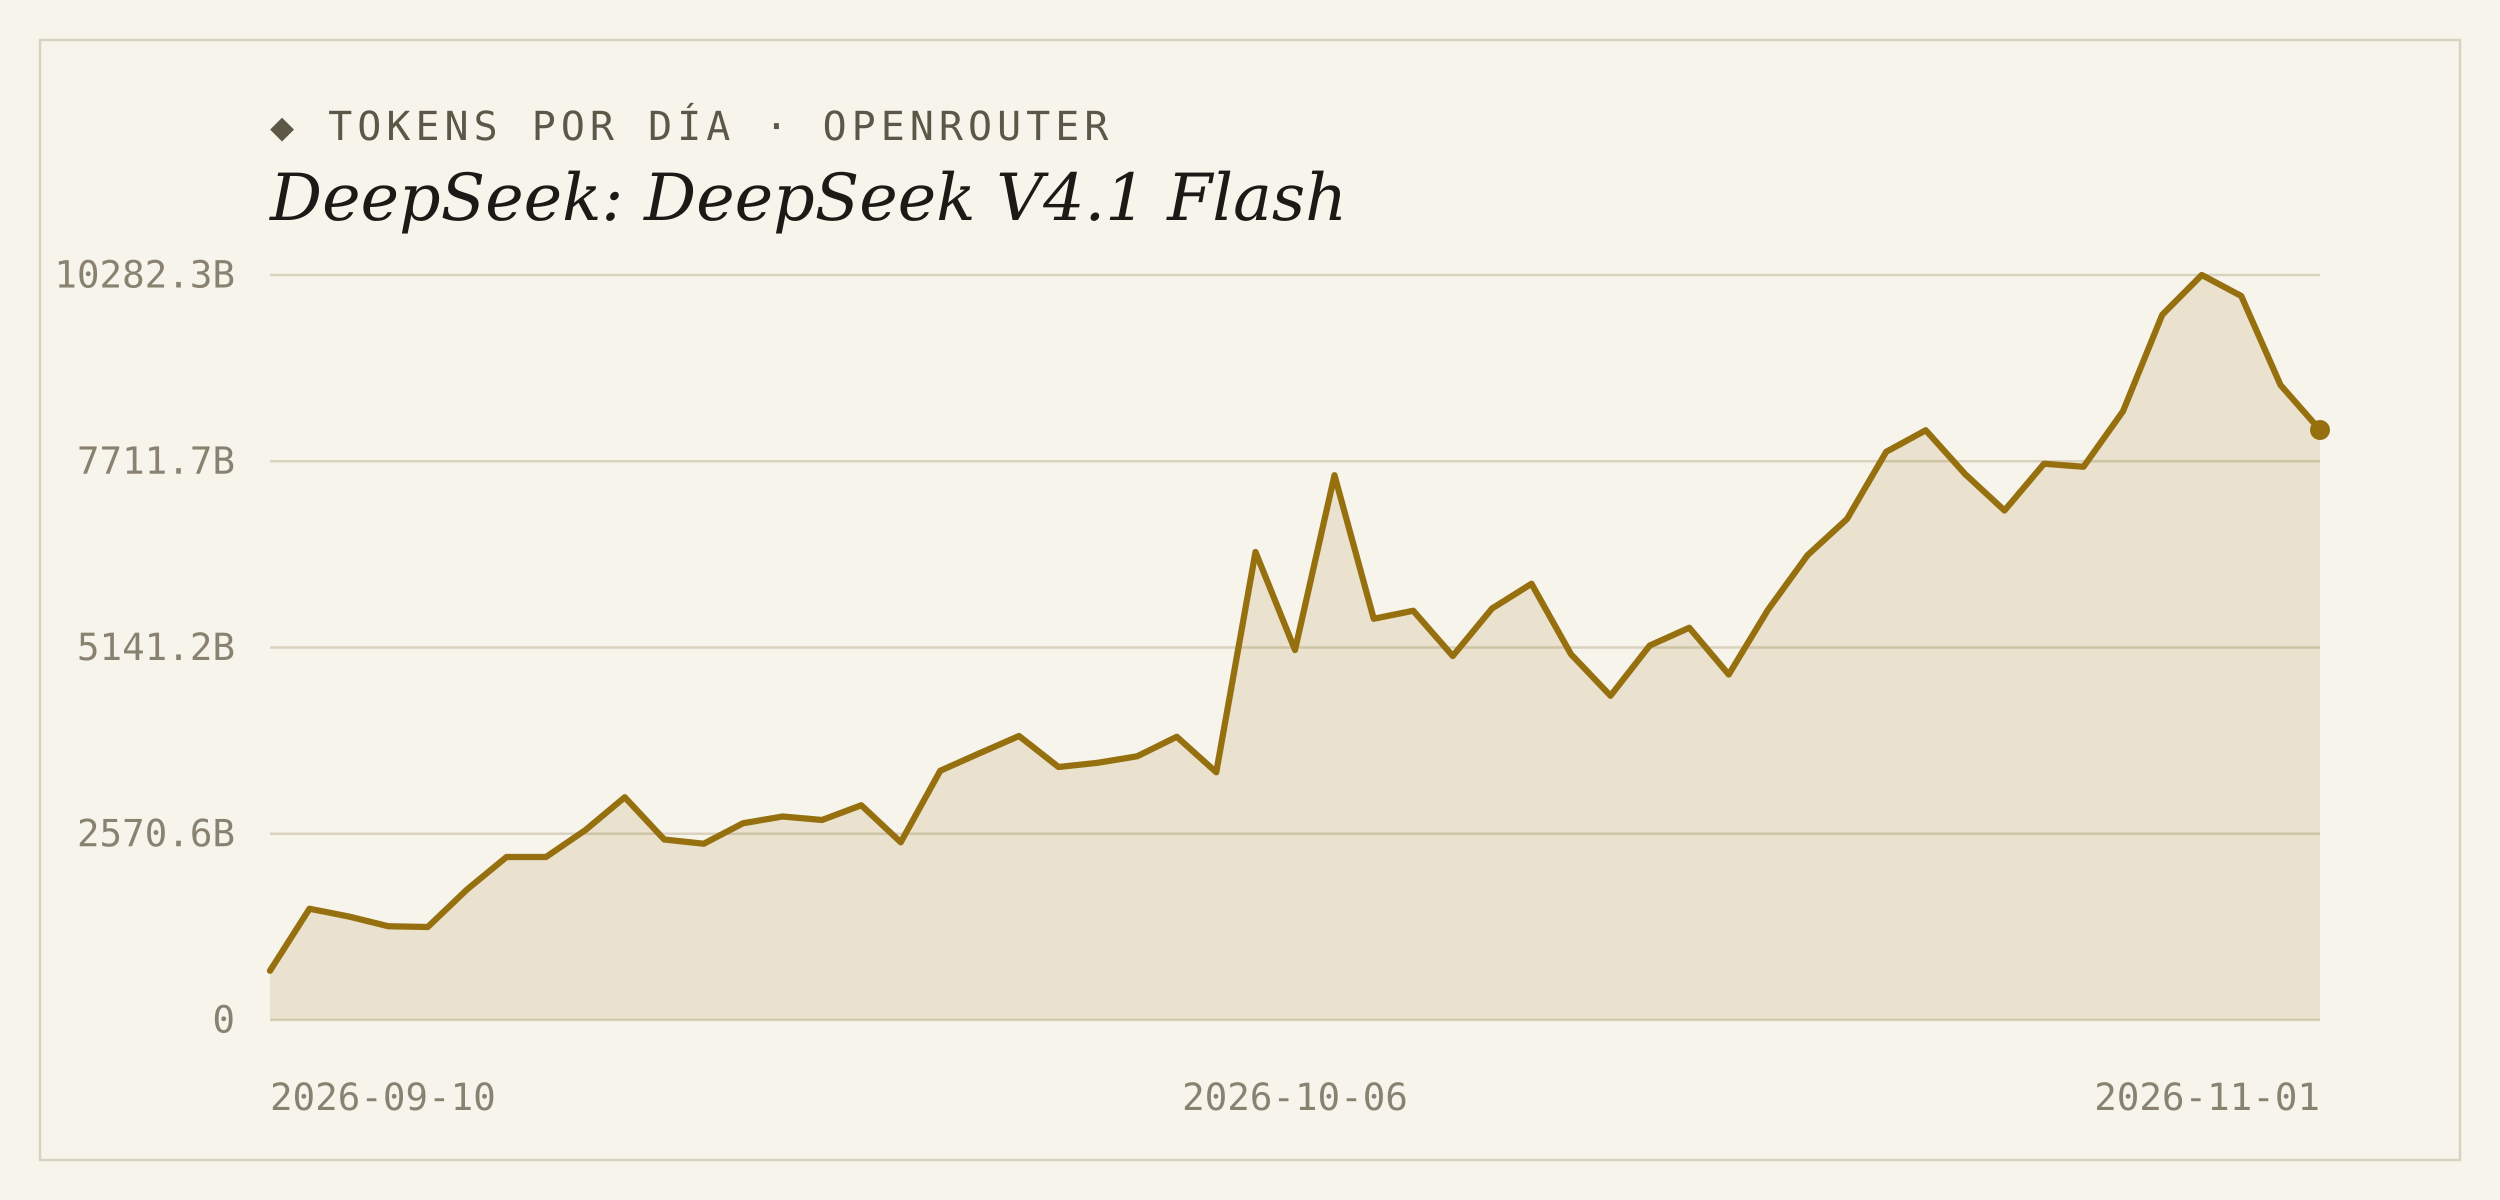
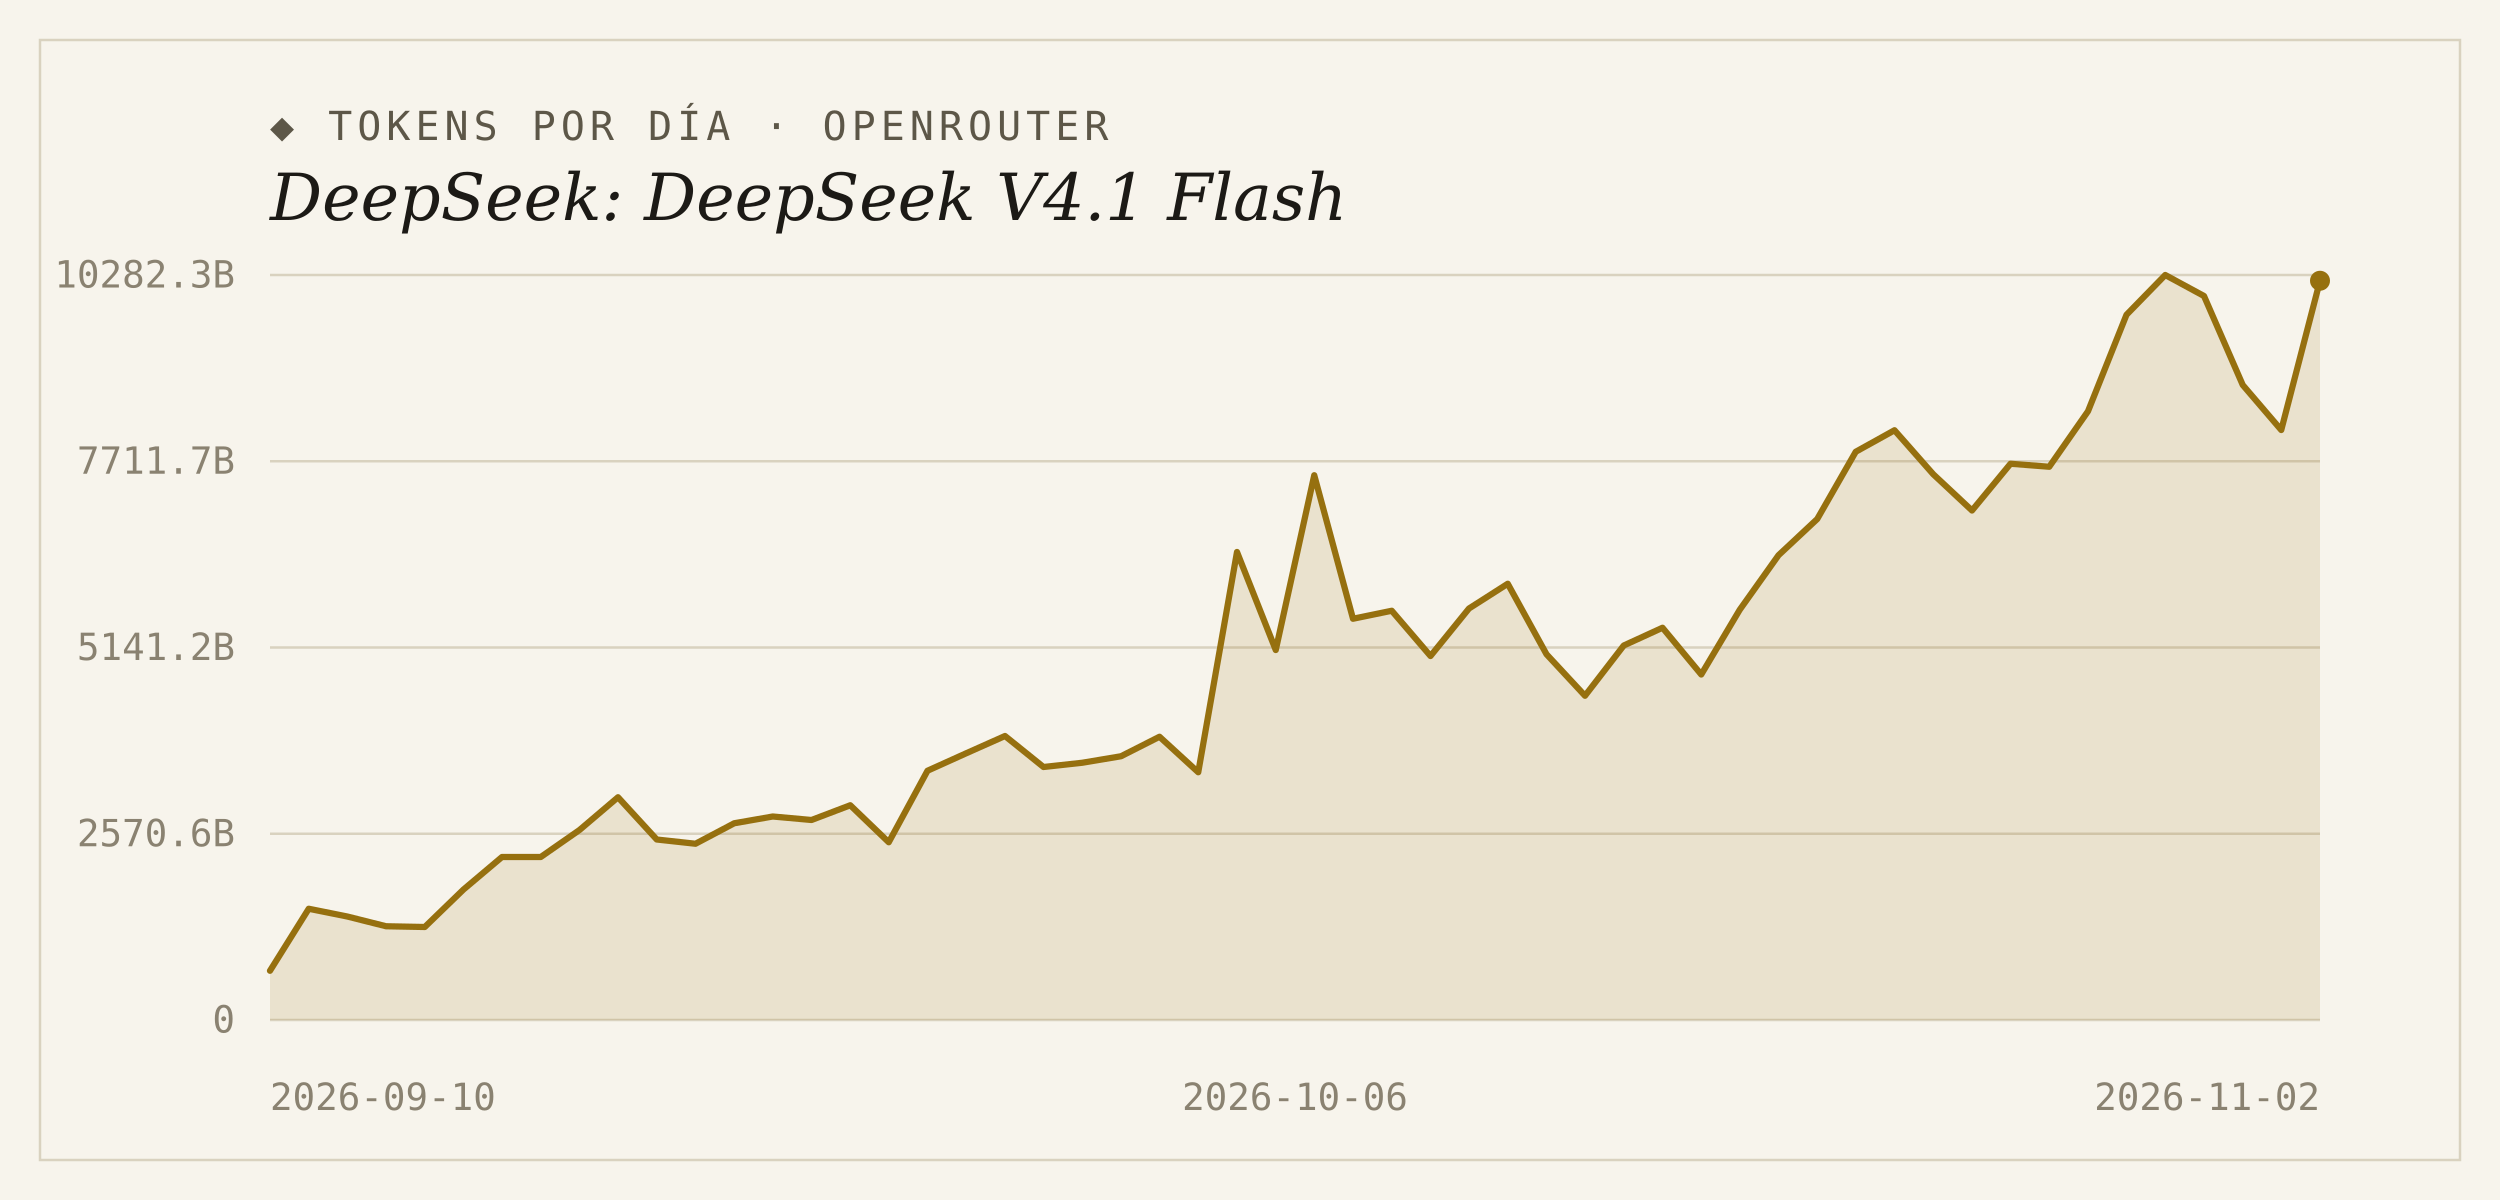
<svg xmlns="http://www.w3.org/2000/svg" width="1000" height="480" viewBox="0 0 1000 480">
  <rect width="1000" height="480" fill="#f7f4ec" />
  <rect x="16" y="16" width="968" height="448" fill="none" stroke="#d9d2bf" stroke-width="1" />
  <text x="108" y="56" font-family="'DejaVu Sans Mono', Consolas, monospace" font-size="16" letter-spacing="2" fill="#5d5748">◆ TOKENS POR DÍA · OPENROUTER</text>
  <text x="108" y="88" font-family="Georgia, 'DejaVu Serif', serif" font-size="26" font-style="italic" fill="#1c1a16">DeepSeek: DeepSeek V4.1 Flash</text>
  <line x1="108" y1="408.0" x2="928" y2="408.0" stroke="#d9d2bf" stroke-width="1" />
  <text x="94" y="413" text-anchor="end" font-family="'DejaVu Sans Mono', Consolas, monospace" font-size="15" fill="#8a8271">0</text>
  <line x1="108" y1="333.5" x2="928" y2="333.5" stroke="#d9d2bf" stroke-width="1" />
  <text x="94" y="338.5" text-anchor="end" font-family="'DejaVu Sans Mono', Consolas, monospace" font-size="15" fill="#8a8271">2570.6B</text>
  <line x1="108" y1="259.0" x2="928" y2="259.0" stroke="#d9d2bf" stroke-width="1" />
  <text x="94" y="264" text-anchor="end" font-family="'DejaVu Sans Mono', Consolas, monospace" font-size="15" fill="#8a8271">5141.2B</text>
  <line x1="108" y1="184.5" x2="928" y2="184.5" stroke="#d9d2bf" stroke-width="1" />
  <text x="94" y="189.5" text-anchor="end" font-family="'DejaVu Sans Mono', Consolas, monospace" font-size="15" fill="#8a8271">7711.7B</text>
  <line x1="108" y1="110.0" x2="928" y2="110.0" stroke="#d9d2bf" stroke-width="1" />
  <text x="94" y="115" text-anchor="end" font-family="'DejaVu Sans Mono', Consolas, monospace" font-size="15" fill="#8a8271">10282.3B</text>
-   <path d="M 108,408.0 L 108.0,388.3 L 123.8,363.5 L 139.5,366.6 L 155.3,370.5 L 171.1,370.8 L 186.8,355.8 L 202.6,342.8 L 218.4,342.8 L 234.2,332.0 L 249.9,318.9 L 265.7,335.8 L 281.5,337.5 L 297.2,329.3 L 313.0,326.6 L 328.8,328.0 L 344.5,322.1 L 360.3,336.9 L 376.1,308.3 L 391.8,301.3 L 407.6,294.4 L 423.4,306.8 L 439.2,305.1 L 454.9,302.5 L 470.7,294.7 L 486.5,308.9 L 502.2,220.8 L 518.0,260.0 L 533.8,190.1 L 549.5,247.5 L 565.3,244.3 L 581.1,262.4 L 596.8,243.4 L 612.6,233.5 L 628.4,261.7 L 644.2,278.3 L 659.9,258.2 L 675.7,251.1 L 691.5,269.8 L 707.2,243.9 L 723.0,222.1 L 738.8,207.6 L 754.5,180.7 L 770.3,172.1 L 786.1,189.7 L 801.8,204.2 L 817.6,185.5 L 833.4,186.7 L 849.2,164.5 L 864.9,125.9 L 880.7,110.0 L 896.5,118.4 L 912.2,154.0 L 928.0,172.0 L 928.0,408.0 Z" fill="#96700f" fill-opacity="0.14" />
-   <polyline points="108.0,388.3 123.8,363.5 139.5,366.6 155.3,370.5 171.1,370.8 186.8,355.8 202.6,342.8 218.4,342.8 234.2,332.0 249.9,318.9 265.7,335.8 281.5,337.5 297.2,329.3 313.0,326.6 328.8,328.0 344.5,322.1 360.3,336.9 376.1,308.3 391.8,301.3 407.6,294.4 423.4,306.8 439.2,305.1 454.9,302.5 470.7,294.7 486.5,308.9 502.2,220.8 518.0,260.0 533.8,190.1 549.5,247.5 565.3,244.3 581.1,262.4 596.8,243.4 612.6,233.5 628.4,261.7 644.2,278.3 659.9,258.2 675.7,251.1 691.5,269.8 707.2,243.9 723.0,222.1 738.8,207.6 754.5,180.7 770.3,172.1 786.1,189.7 801.8,204.2 817.6,185.5 833.4,186.7 849.2,164.5 864.9,125.9 880.7,110.0 896.5,118.4 912.2,154.0 928.0,172.0" fill="none" stroke="#96700f" stroke-width="2.5" stroke-linejoin="round" stroke-linecap="round" />
-   <circle cx="928.0" cy="172.0" r="4" fill="#96700f" />
+   <path d="M 108,408.0 L 108.0,388.3 L 123.5,363.5 L 138.9,366.6 L 154.4,370.5 L 169.9,370.8 L 185.4,355.8 L 200.8,342.8 L 216.3,342.8 L 231.8,332.0 L 247.2,318.9 L 262.7,335.8 L 278.2,337.5 L 293.7,329.3 L 309.1,326.6 L 324.6,328.0 L 340.1,322.1 L 355.5,336.9 L 371.0,308.3 L 386.5,301.3 L 402.0,294.4 L 417.4,306.8 L 432.9,305.1 L 448.4,302.5 L 463.8,294.7 L 479.3,308.9 L 494.8,220.8 L 510.3,260.0 L 525.7,190.1 L 541.2,247.5 L 556.7,244.3 L 572.2,262.4 L 587.6,243.4 L 603.1,233.5 L 618.6,261.7 L 634.0,278.3 L 649.5,258.2 L 665.0,251.1 L 680.5,269.8 L 695.9,243.9 L 711.4,222.1 L 726.9,207.6 L 742.3,180.7 L 757.8,172.1 L 773.3,189.7 L 788.8,204.2 L 804.2,185.5 L 819.7,186.7 L 835.2,164.5 L 850.6,125.9 L 866.1,110.0 L 881.6,118.4 L 897.1,154.0 L 912.5,172.0 L 928.0,112.3 L 928.0,408.0 Z" fill="#96700f" fill-opacity="0.14" />
+   <polyline points="108.0,388.3 123.5,363.5 138.9,366.6 154.4,370.5 169.9,370.8 185.4,355.8 200.8,342.8 216.3,342.8 231.8,332.0 247.2,318.9 262.7,335.8 278.2,337.5 293.7,329.3 309.1,326.6 324.6,328.0 340.1,322.1 355.5,336.9 371.0,308.3 386.5,301.3 402.0,294.4 417.4,306.8 432.9,305.1 448.4,302.5 463.8,294.7 479.3,308.9 494.8,220.8 510.3,260.0 525.7,190.1 541.2,247.5 556.7,244.3 572.2,262.4 587.6,243.4 603.1,233.5 618.6,261.7 634.0,278.3 649.5,258.2 665.0,251.1 680.5,269.8 695.9,243.9 711.4,222.1 726.9,207.6 742.3,180.7 757.8,172.1 773.3,189.7 788.8,204.2 804.2,185.5 819.7,186.7 835.2,164.5 850.6,125.9 866.1,110.0 881.6,118.4 897.1,154.0 912.5,172.0 928.0,112.3" fill="none" stroke="#96700f" stroke-width="2.5" stroke-linejoin="round" stroke-linecap="round" />
+   <circle cx="928.0" cy="112.3" r="4" fill="#96700f" />
  <text x="108" y="444" text-anchor="start" font-family="'DejaVu Sans Mono', Consolas, monospace" font-size="15" fill="#8a8271">2026-09-10</text>
  <text x="518" y="444" text-anchor="middle" font-family="'DejaVu Sans Mono', Consolas, monospace" font-size="15" fill="#8a8271">2026-10-06</text>
-   <text x="928" y="444" text-anchor="end" font-family="'DejaVu Sans Mono', Consolas, monospace" font-size="15" fill="#8a8271">2026-11-01</text>
+   <text x="928" y="444" text-anchor="end" font-family="'DejaVu Sans Mono', Consolas, monospace" font-size="15" fill="#8a8271">2026-11-02</text>
</svg>
